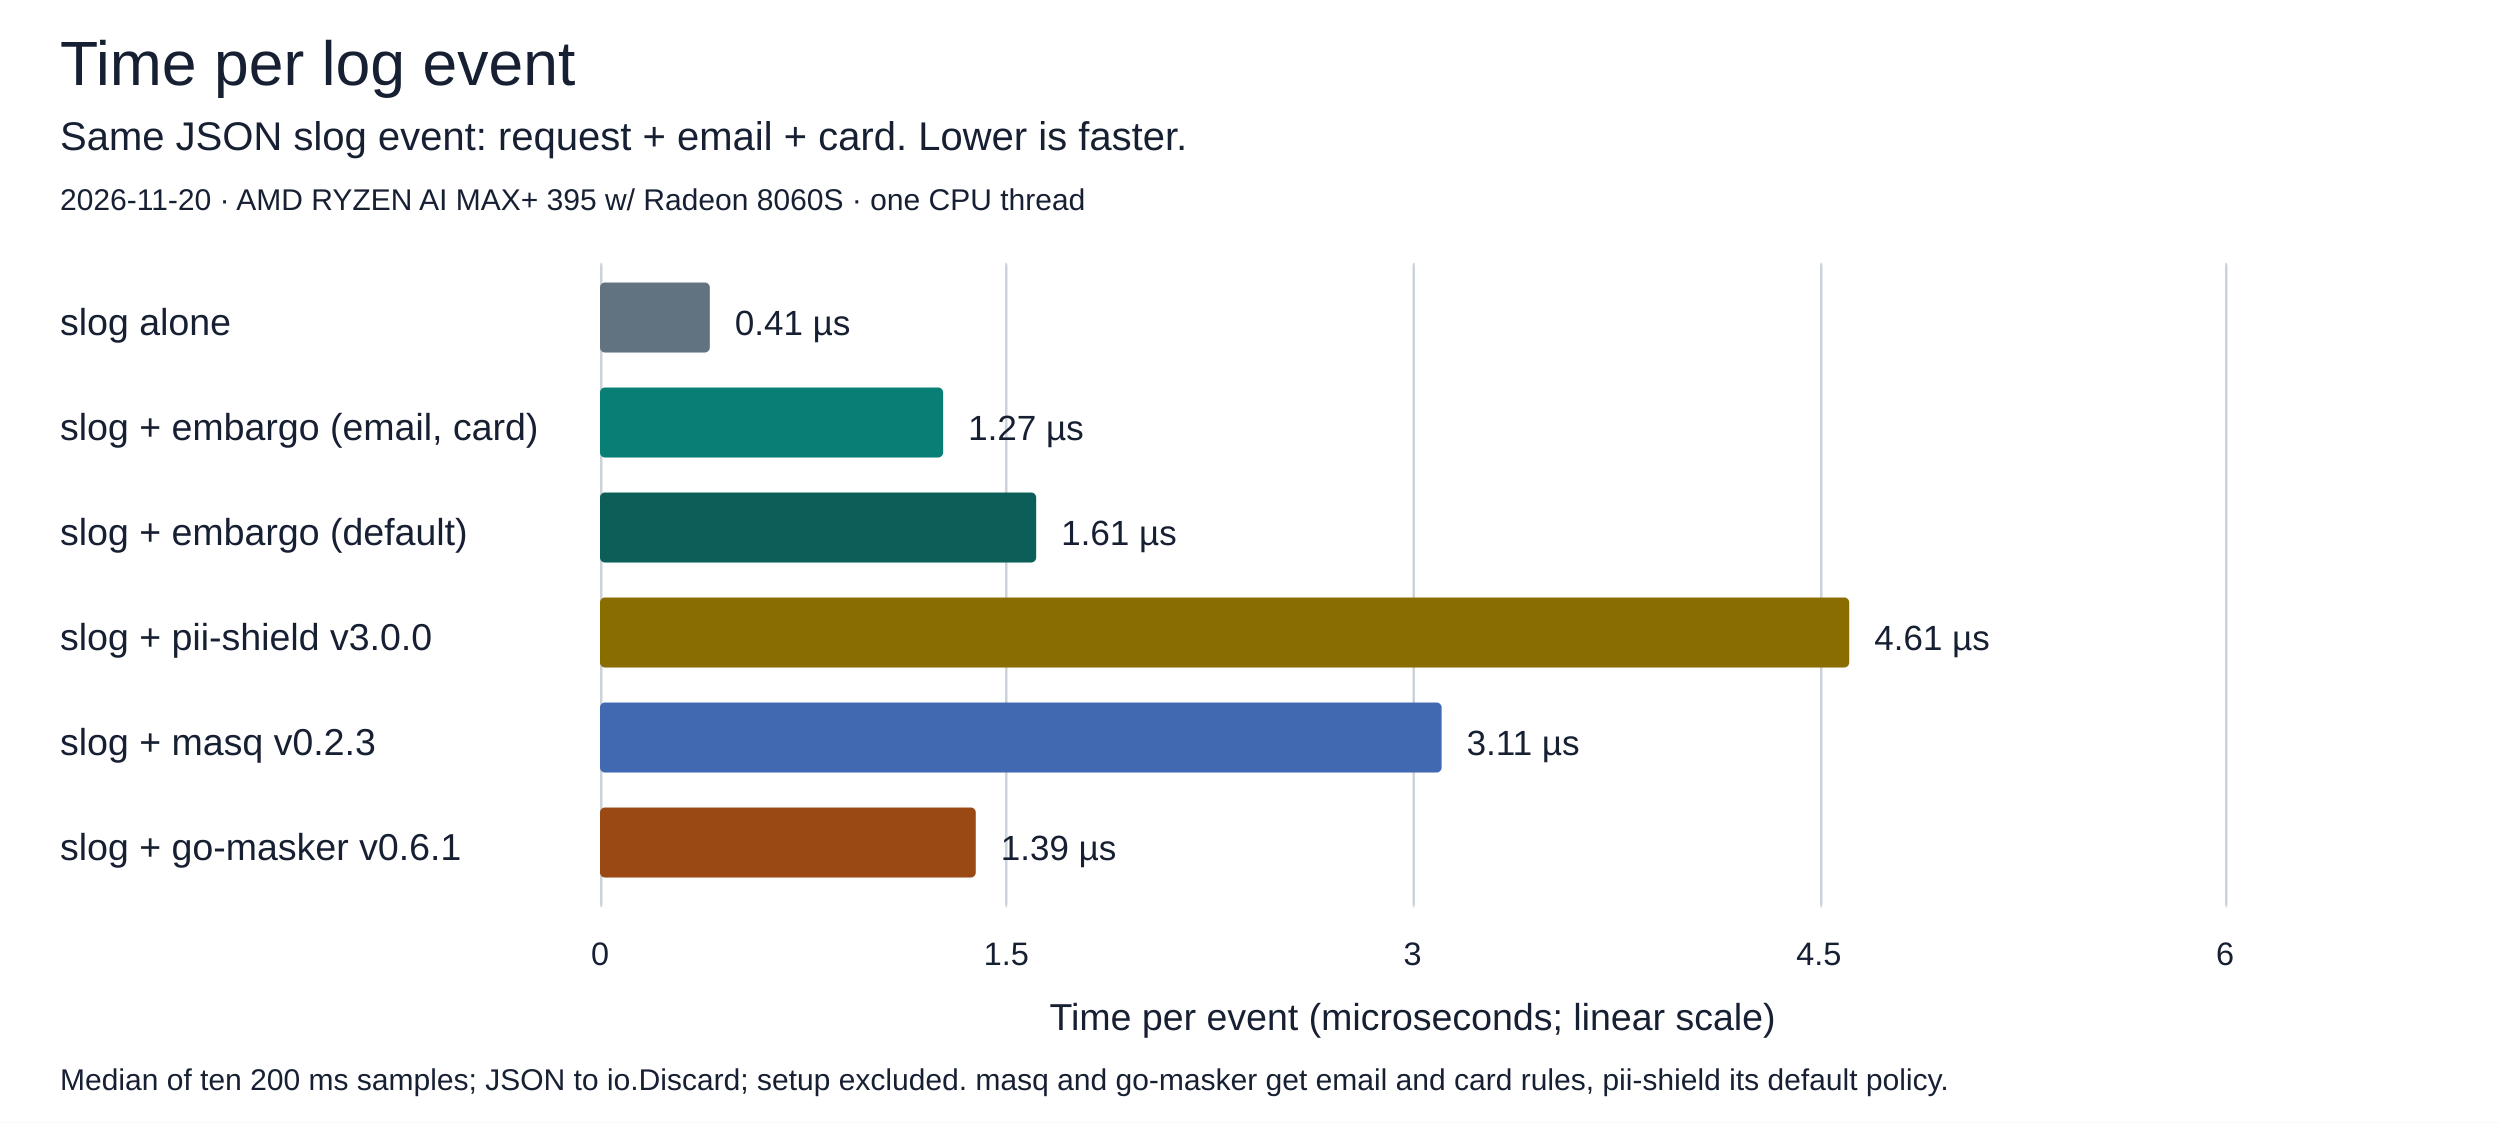
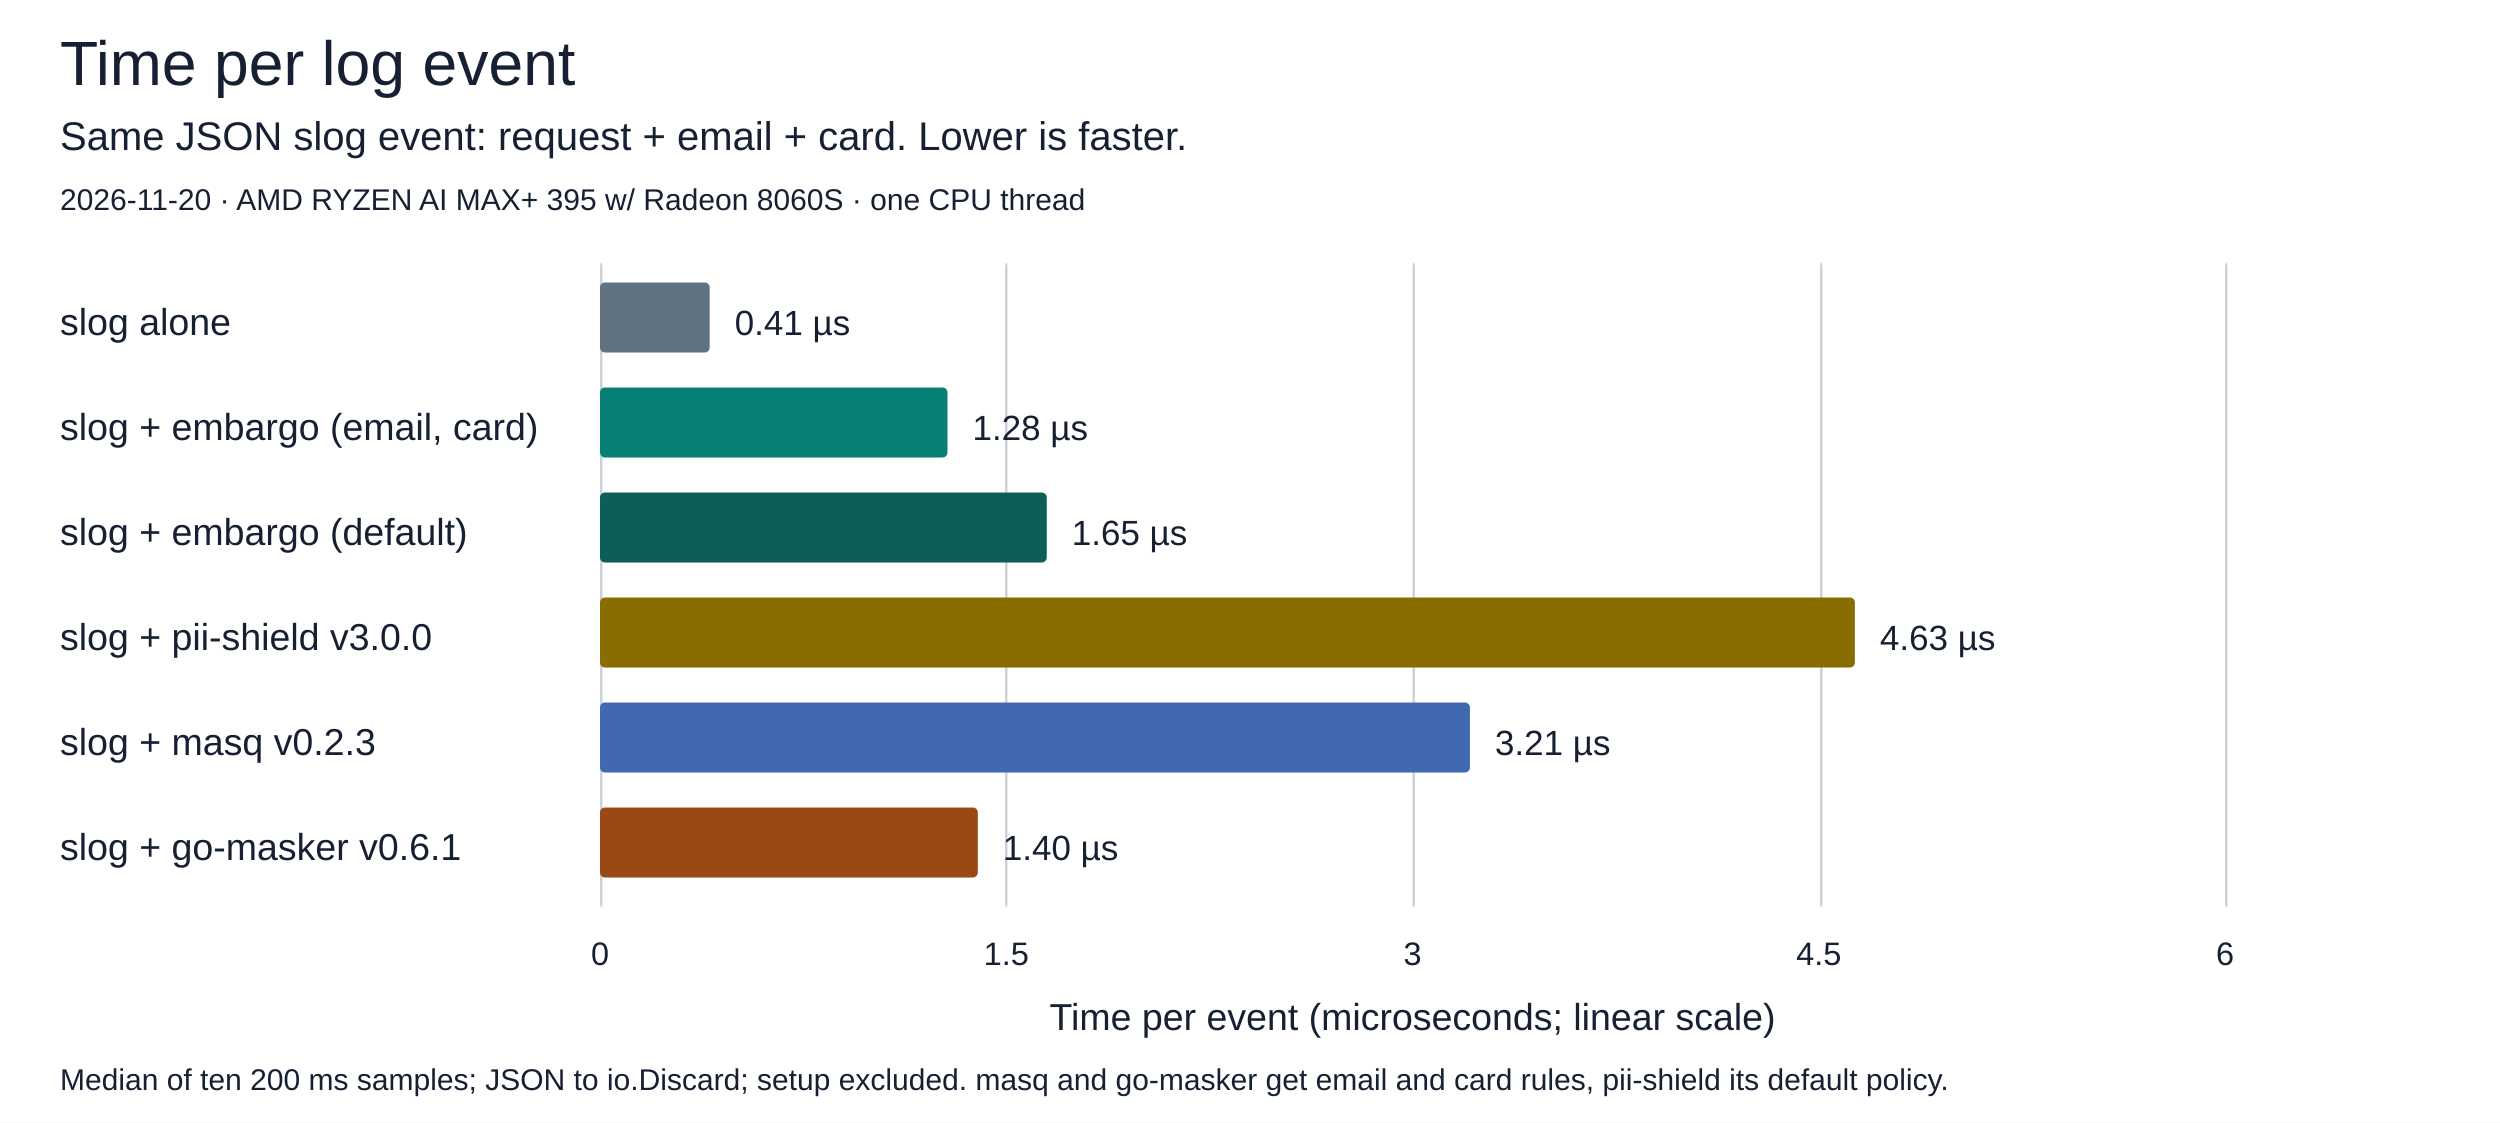
<svg xmlns="http://www.w3.org/2000/svg" width="1000" height="449" viewBox="0 0 1000 449" role="img">
  <rect width="100%" height="100%" fill="white" />
  <g font-family="Arial, sans-serif" font-size="15" fill="#172033">
    <text x="24" y="34" font-size="25" fill="#172033" text-anchor="start">Time per log event</text>
    <text x="24" y="60" font-size="16" fill="#172033" text-anchor="start">Same JSON slog event: request + email + card. Lower is faster.</text>
    <text x="24" y="84" font-size="12" fill="#172033" text-anchor="start">2026-11-20 · AMD RYZEN AI MAX+ 395 w/ Radeon 8060S · one CPU thread</text>
    <rect x="240" y="105" width="1.00" height="258" rx="2" fill="#ccd2da" />
    <text x="240.0" y="386" font-size="13" fill="#172033" text-anchor="middle">0</text>
    <rect x="402" y="105" width="1.00" height="258" rx="2" fill="#ccd2da" />
    <text x="402.5" y="386" font-size="13" fill="#172033" text-anchor="middle">1.5</text>
    <rect x="565" y="105" width="1.00" height="258" rx="2" fill="#ccd2da" />
    <text x="565.0" y="386" font-size="13" fill="#172033" text-anchor="middle">3</text>
    <rect x="728" y="105" width="1.00" height="258" rx="2" fill="#ccd2da" />
    <text x="727.5" y="386" font-size="13" fill="#172033" text-anchor="middle">4.5</text>
    <rect x="890" y="105" width="1.00" height="258" rx="2" fill="#ccd2da" />
    <text x="890.0" y="386" font-size="13" fill="#172033" text-anchor="middle">6</text>
    <text x="24" y="134" font-size="15" fill="#172033" text-anchor="start">slog alone</text>
-     <rect x="240" y="113" width="43.93" height="28" rx="2" fill="#617281" />
-     <text x="293.93" y="134" font-size="14" fill="#172033" text-anchor="start">0.41 µs</text>
+     <rect x="240" y="113" width="43.88" height="28" rx="2" fill="#617281" />
+     <text x="293.88" y="134" font-size="14" fill="#172033" text-anchor="start">0.41 µs</text>
    <text x="24" y="176" font-size="15" fill="#172033" text-anchor="start">slog + embargo (email, card)</text>
-     <rect x="240" y="155" width="137.26" height="28" rx="2" fill="#087f75" />
-     <text x="387.26" y="176" font-size="14" fill="#172033" text-anchor="start">1.27 µs</text>
+     <rect x="240" y="155" width="138.99" height="28" rx="2" fill="#087f75" />
+     <text x="388.99" y="176" font-size="14" fill="#172033" text-anchor="start">1.28 µs</text>
    <text x="24" y="218" font-size="15" fill="#172033" text-anchor="start">slog + embargo (default)</text>
-     <rect x="240" y="197" width="174.47" height="28" rx="2" fill="#0b5f58" />
-     <text x="424.47" y="218" font-size="14" fill="#172033" text-anchor="start">1.61 µs</text>
+     <rect x="240" y="197" width="178.70" height="28" rx="2" fill="#0b5f58" />
+     <text x="428.7" y="218" font-size="14" fill="#172033" text-anchor="start">1.65 µs</text>
    <text x="24" y="260" font-size="15" fill="#172033" text-anchor="start">slog + pii-shield v3.0.0</text>
-     <rect x="240" y="239" width="499.69" height="28" rx="2" fill="#8a6d00" />
-     <text x="749.69" y="260" font-size="14" fill="#172033" text-anchor="start">4.61 µs</text>
+     <rect x="240" y="239" width="501.96" height="28" rx="2" fill="#8a6d00" />
+     <text x="751.96" y="260" font-size="14" fill="#172033" text-anchor="start">4.63 µs</text>
    <text x="24" y="302" font-size="15" fill="#172033" text-anchor="start">slog + masq v0.2.3</text>
-     <rect x="240" y="281" width="336.65" height="28" rx="2" fill="#4169b1" />
-     <text x="586.65" y="302" font-size="14" fill="#172033" text-anchor="start">3.11 µs</text>
+     <rect x="240" y="281" width="347.97" height="28" rx="2" fill="#4169b1" />
+     <text x="597.97" y="302" font-size="14" fill="#172033" text-anchor="start">3.21 µs</text>
    <text x="24" y="344" font-size="15" fill="#172033" text-anchor="start">slog + go-masker v0.6.1</text>
-     <rect x="240" y="323" width="150.31" height="28" rx="2" fill="#9a4814" />
-     <text x="400.31" y="344" font-size="14" fill="#172033" text-anchor="start">1.39 µs</text>
+     <rect x="240" y="323" width="151.12" height="28" rx="2" fill="#9a4814" />
+     <text x="401.12" y="344" font-size="14" fill="#172033" text-anchor="start">1.40 µs</text>
    <text x="565.0" y="412" font-size="15" fill="#172033" text-anchor="middle">Time per event (microseconds; linear scale)</text>
    <text x="24" y="436" font-size="12" fill="#172033" text-anchor="start">Median of ten 200 ms samples; JSON to io.Discard; setup excluded. masq and go-masker get email and card rules, pii-shield its default policy.</text>
  </g>
</svg>
